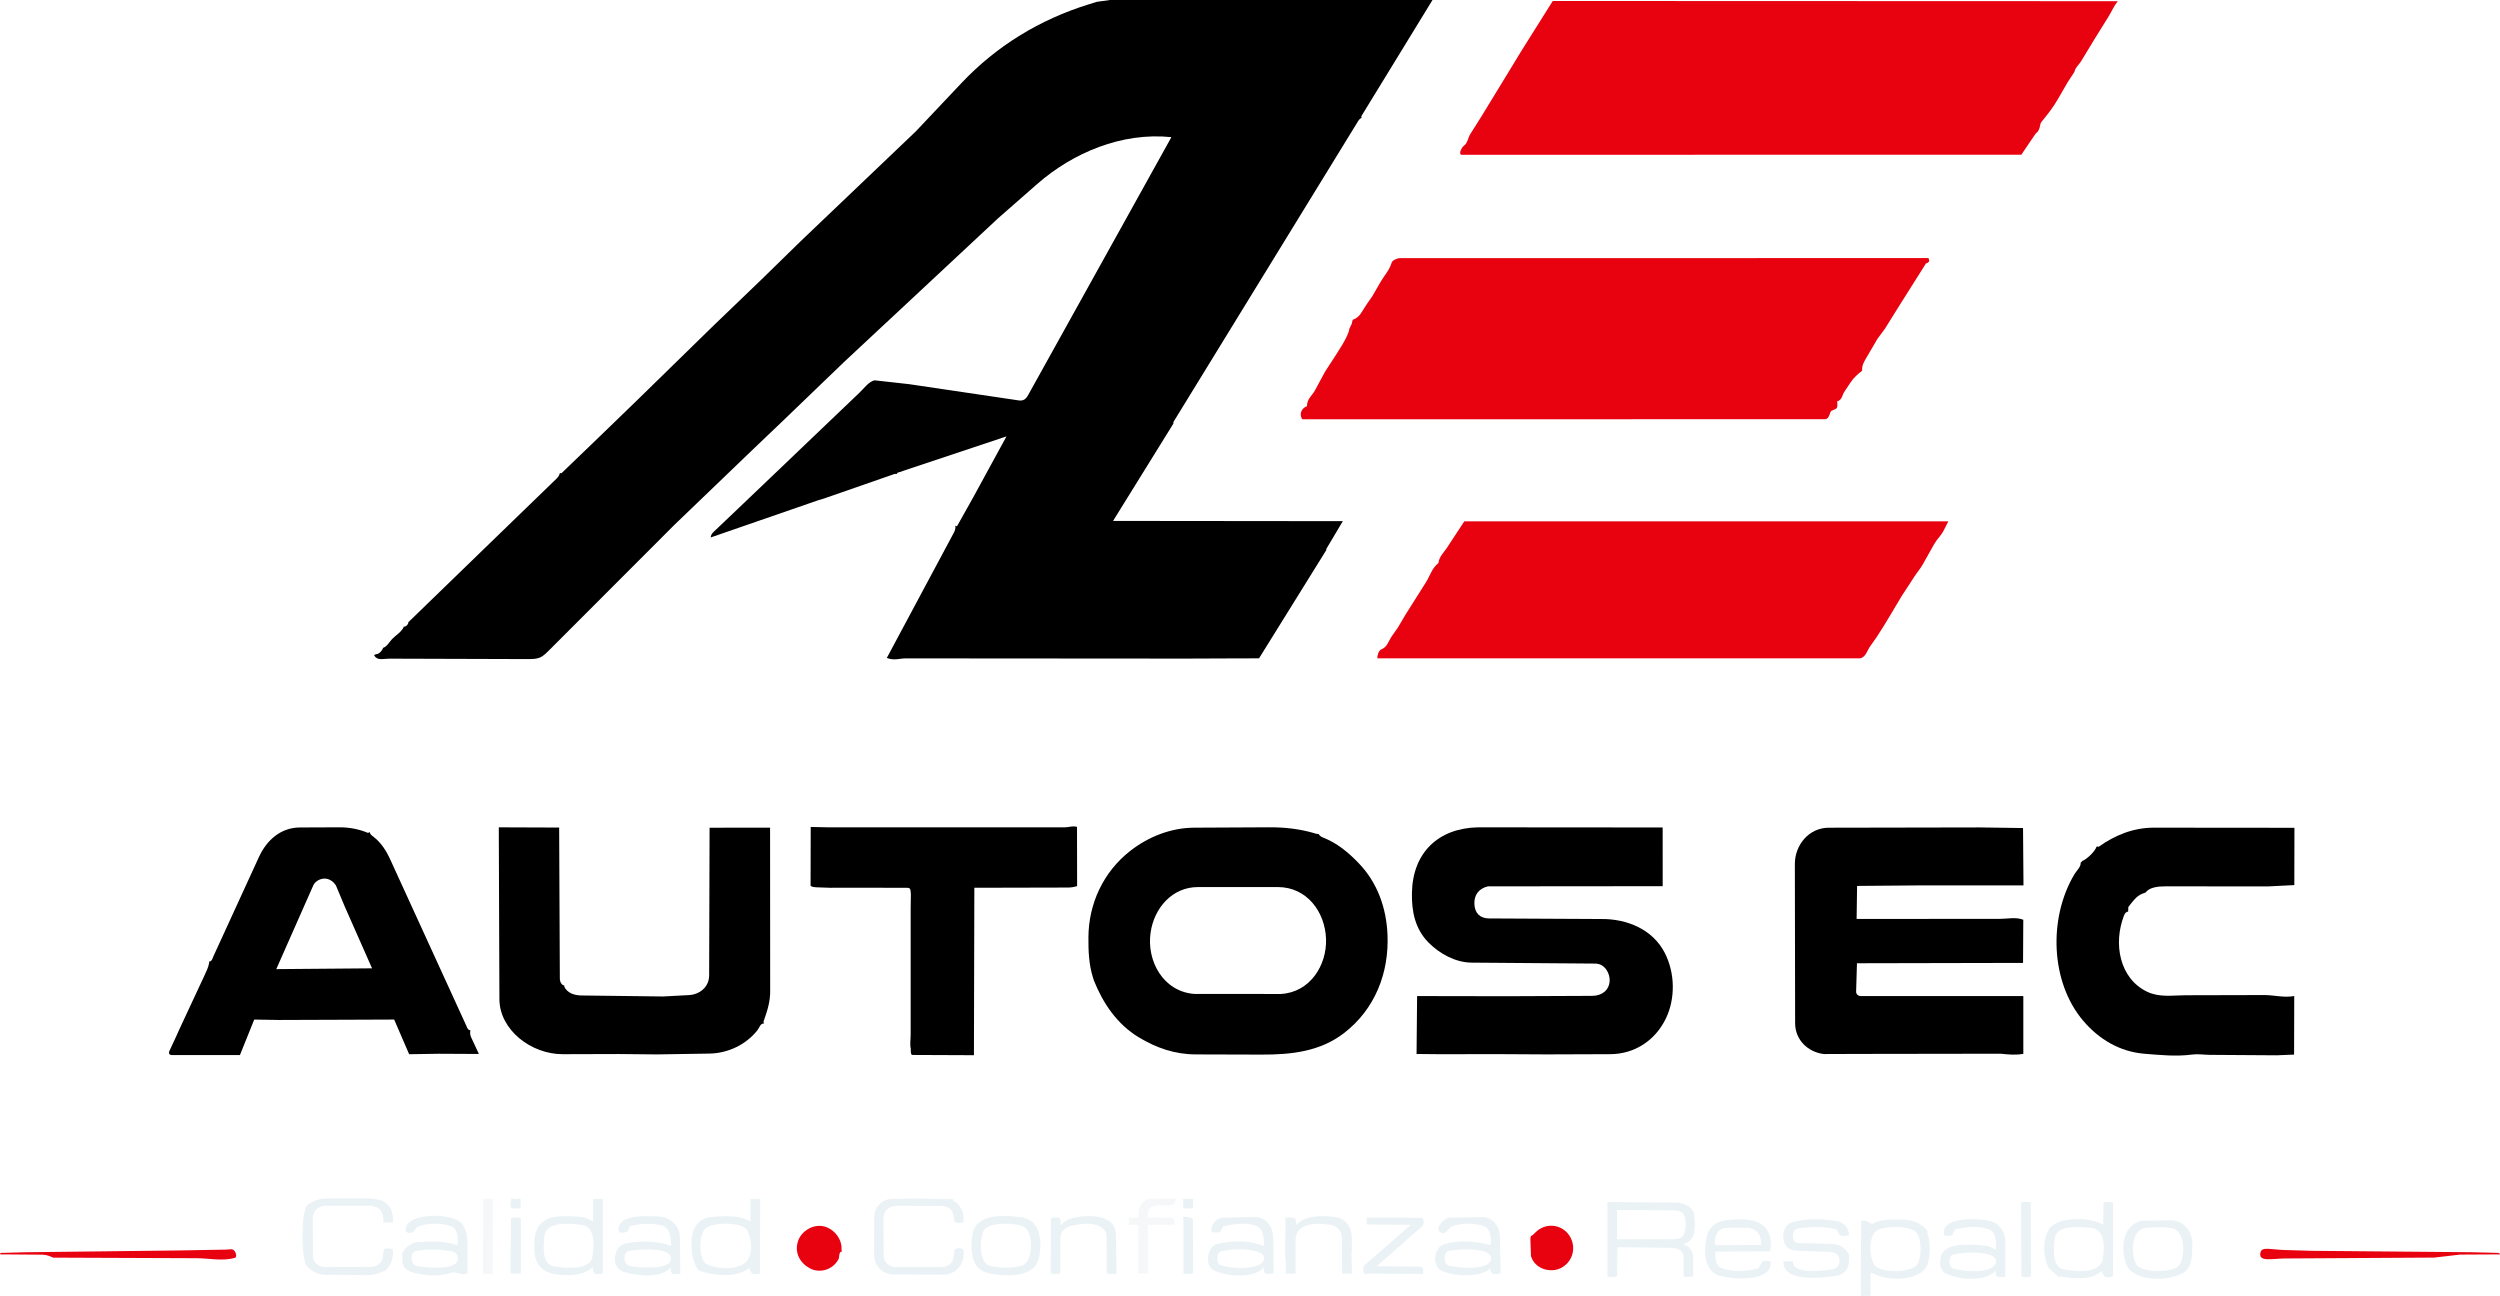
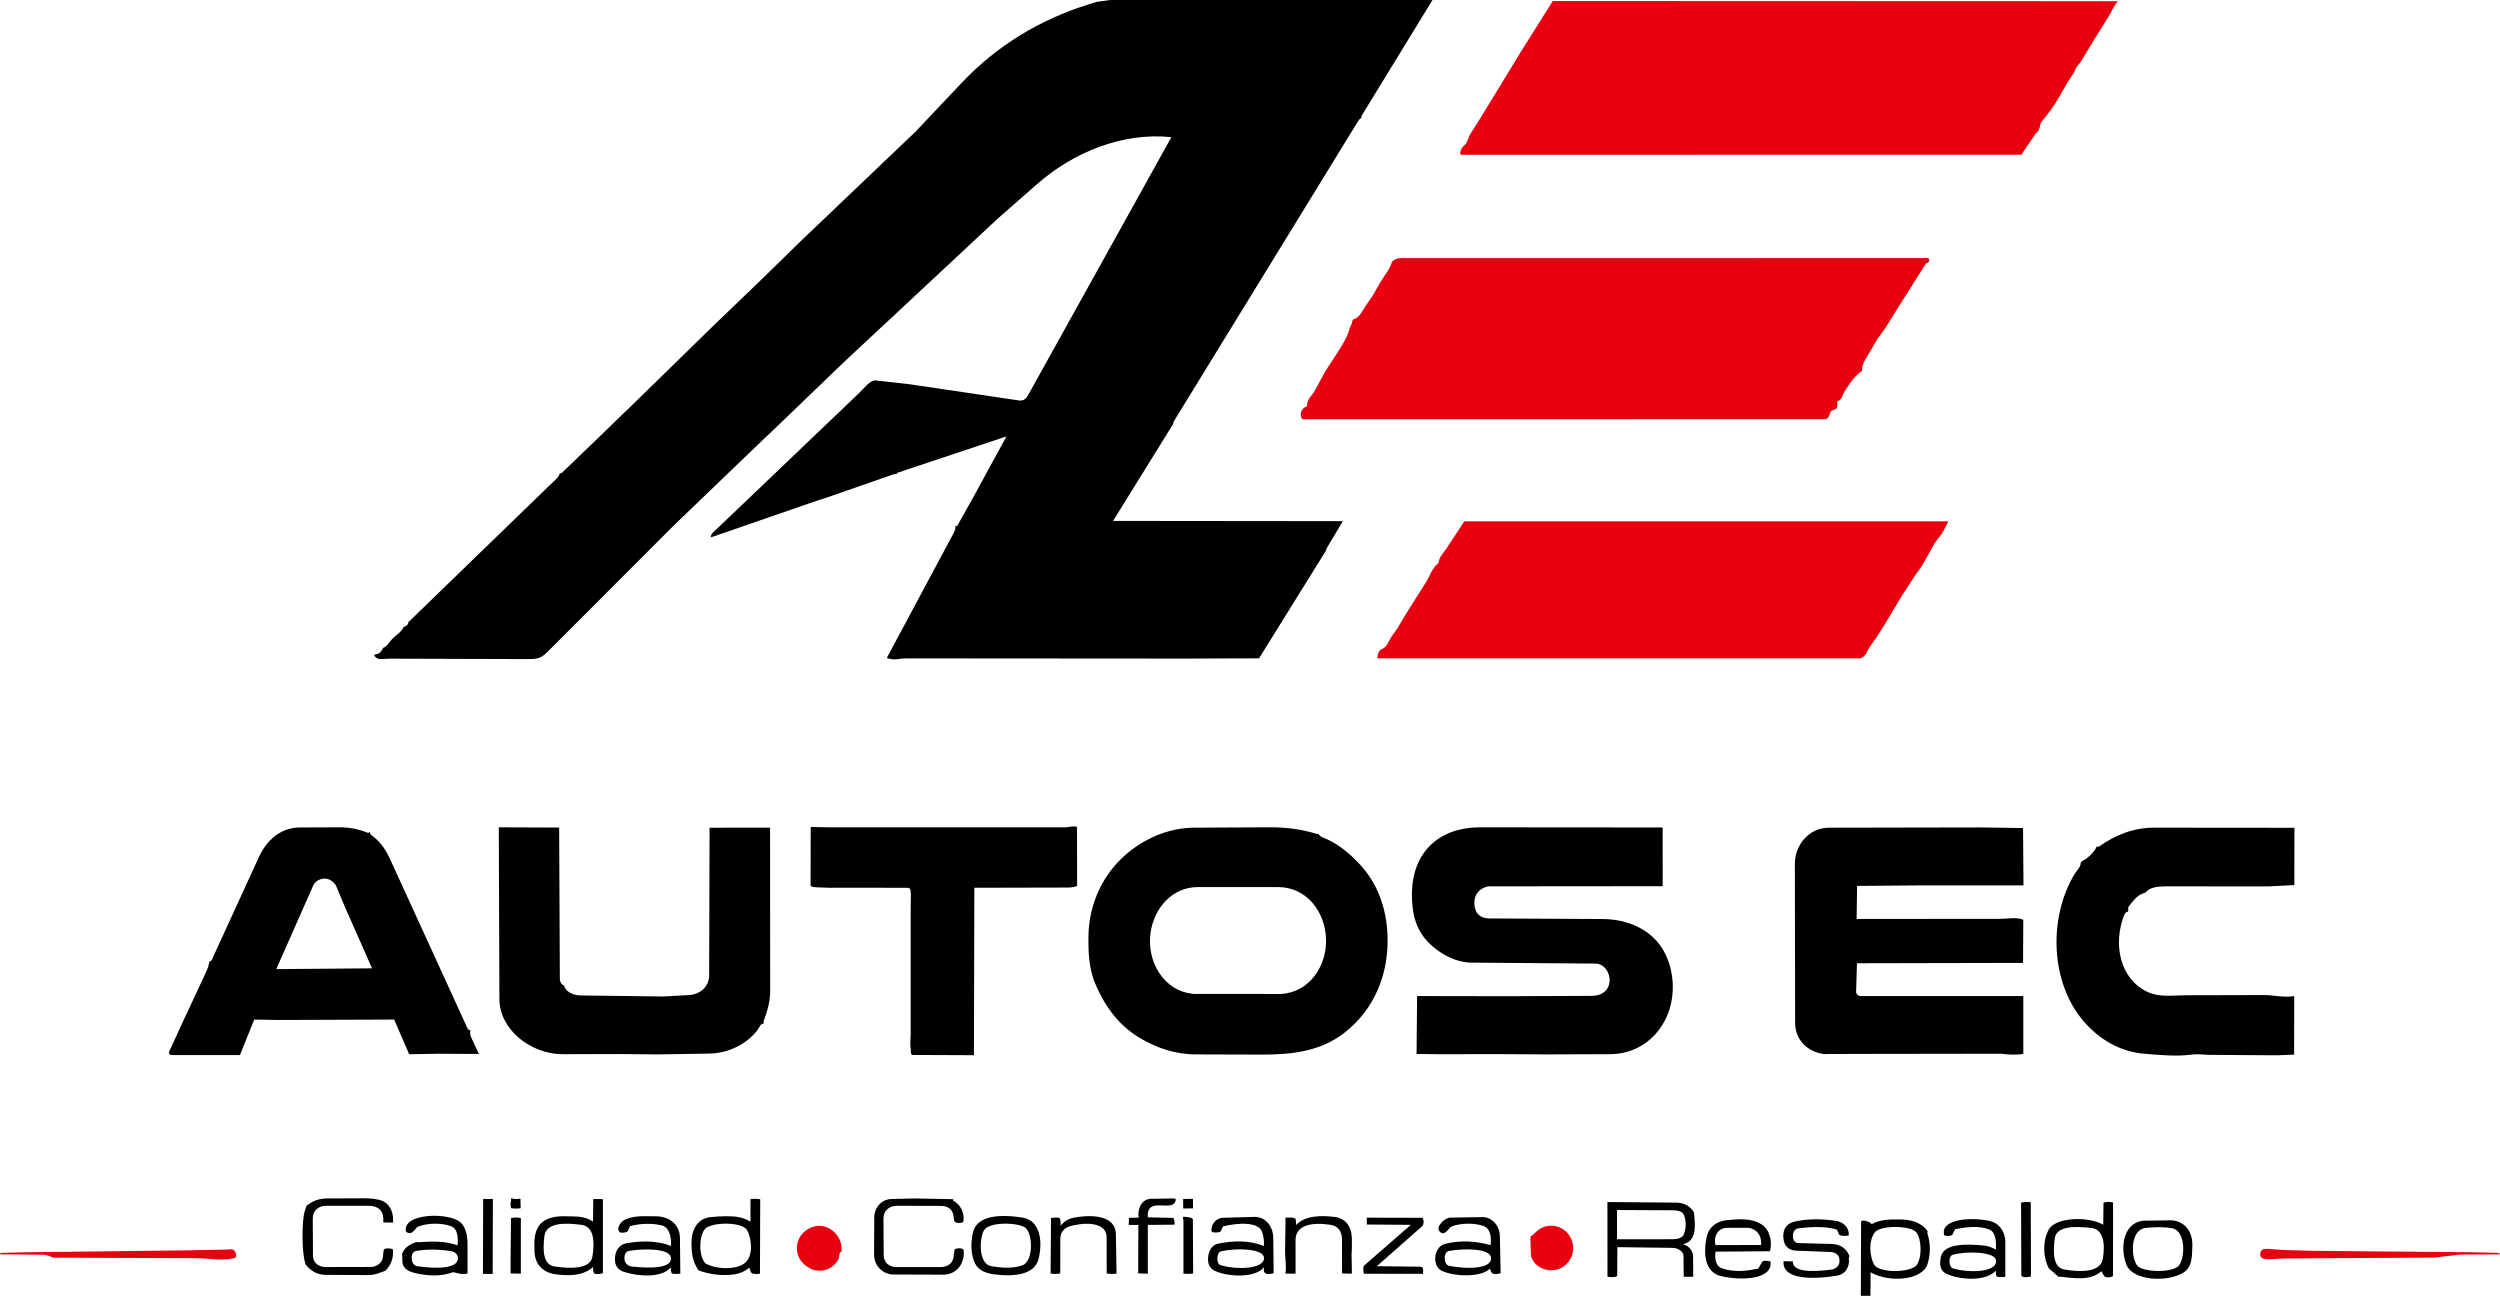
<svg xmlns="http://www.w3.org/2000/svg" id="Layer_2" data-name="Layer 2" viewBox="0 0 1568.15 812.79">
  <defs>
    <style>
      .cls-1 {
        fill: #e8010f;
      }
- 
-       .cls-2 {
-         fill: #f6f7f9;
-       }
- 
-       .cls-3 {
-         fill: #eaf2f5;
-       }
    </style>
  </defs>
  <g id="Layer_1-2" data-name="Layer 1">
    <g>
-       <path class="cls-3" d="M1056.15,800.89l-.15-8.96.02-.81v-3.16c.02-3.01-3.4-5.18-7.02-5.23l-34.49-.44-.11,18.11c-1.81,1.05-4.15.67-6.09.44l-.04-46.86,43.25.38c4.65.04,9.01,2.27,10.98,6.12,1.23,9.52,1.4,18.06-6.81,19.99,3.94,1.08,6.34,4.06,6.35,8.48l.04,11.91-5.93.02ZM1056.05,774.59c1.81-3.85,1.77-9.94-.2-13.21-1.34-2.23-5.59-2.2-7.84-2.22l-33.71-.17v18.35s33.82-.02,33.82-.02c2.27,0,6.7-.12,7.93-2.74Z" />
-       <path class="cls-3" d="M240.18,753.36c4.98,2.64,6.77,7.68,6.35,13.53l-6.12-.11c.21-3.01-.06-5.63-1.84-7.77-1.32-1.59-4.15-2.68-6.91-2.68h-27.23c-4.64,0-8.27,3.18-8.24,7.87l.12,23.38c.02,4.6,3.69,7.2,8.1,7.19l28.24-.06c2.9,0,5.34-1.7,6.42-3.28,1.55-2.26,1.09-4.61,1.62-7.34.27-1.4,4.31-1.22,5.73-.45.6,5.17-1.08,9.82-4.58,13.38-3.15,1.25-6.75,2.8-10.83,2.78l-26.7-.13c-5.09-.02-9.08-2.3-12.16-5.89-.31-.34-.47-.89-.63-1.33-2.3-6.38-2.25-26.71-.44-32.47l1.08-3.43c3.1-2.88,7.61-4.8,12.89-4.82l22.96-.09c4.32-.02,8.46.28,12.17,1.73Z" />
-       <path class="cls-3" d="M597.95,752.19c0,.38-.04.61-.18.96,4.75,2.09,7.39,7.91,6.54,13.14-1.03,1.28-5.42,1.06-5.69-.38-.54-2.81-.46-5.03-2.03-6.93-1.27-1.54-3.54-2.55-6.13-2.56l-27.86-.08c-4.65-.01-8.48,3.01-8.44,7.87l.16,23.38c.03,4.46,3.63,7.19,7.93,7.19l27.69.02c2.88,0,5.46-1.17,6.73-2.77,1.78-2.24,1.46-5.06,2.02-7.86.35-1.55,5.11-1.55,5.74-.15,1.01,8.33-4.33,15.56-12.86,15.53l-31.03-.11c-7.01-.03-12.31-5.63-12.27-12.55l.13-23.47c.03-6.08,4.75-11.19,10.72-11.33l14.92-.35,23.92.47Z" />
-       <path class="cls-3" d="M1209.08,772.23c-.09.54-.18,1.21,0,1.75,1.84,5.84,1.99,12.66-.02,18.93-3.3,10.27-24.06,11.87-35.7,5.14l-.11,14.75h-6.02s.16-46.33.16-46.33c0-1.89,5.62-.29,6.66,1.39,5.08-2.91,11.07-2.99,16.95-2.96,7.4.04,13.92,1.52,18.08,7.35ZM1201.97,793.95c3.72-4.73,3.5-16.09.22-20.76s-22.83-4.77-26.25-.14c-3.86,5.21-3.37,14.62-.35,20.22,2.61,4.85,20.45,5.55,26.38.68Z" />
-       <path class="cls-3" d="M445.9,763.44l4.52-.4,3.98-.13h1.98c5.3,0,9.88.66,14.36,3.41l.03-14.17c2.41-.29,4.06-.25,6.09.12l-.17,46.71c-2.03.2-3.96.24-4.87-.21-.79-.39-1.23-1.77-1.74-3.58-2.91,2.32-5.47,3.36-8.84,4.08-8.04,1.28-16.31.1-23.14-2.42-3.82-5.88-4.28-10.78-4.37-16.87-.12-8.14,3.49-15.79,12.18-16.55ZM467.39,792.09c5.47-4.62,3.91-15.76,1.28-20.38-3.19-5.61-23.27-5.33-26.77-.46s-3.73,16.42.58,21.26c6.25,3.55,19.13,4.46,24.9-.42Z" />
-       <path class="cls-3" d="M1292.02,800.79c-.18.12-.44.21-.64.21l-6.2-5.42c-3.77-7.04-4.03-17.22-.03-24.4,4.25-7.61,24.6-8.49,34.13-2.95l.17-13.84c1.82-.52,3.49-.65,6-.16l-.04,45.89c0,1.08-3.55,1.32-4.68.89-.99-.38-1.56-1.52-2.49-3.63-7.19,6.22-17.28,4.35-26.22,3.41ZM1318.95,789.85c1.7-9.32.58-18.73-7.12-19.6-10.74-1.2-22.06-1.26-23.01,6.76-1.08,9.15-.93,18.04,6.01,19.28,10.35,1.85,22.63,1.76,24.13-6.44Z" />
-       <path class="cls-3" d="M405.48,762.87l6,.07c8.34.09,14.92,5.05,15.02,13.52l.25,22.53c-2.16.13-4.09.25-5.08-.14-.85-.34-.92-2.42-.86-3.94-5.74,6.85-20.05,5.83-29.41,2.9-4.3-1.34-5.93-4.57-5.66-8.86.29-4.51,2.57-8.25,7.31-9.12,17.3-3.17,28.47,1.6,27.54,1.97.72-.29.87-11.55-5.23-13.08-6.44-1.61-13.68-1.35-20.16.41-.74,1.08-1.16,3.29-2.12,3.63-.76.27-3.46.93-4.44.06-2.15-2.15.43-6.45,3.38-7.77,4.4-1.97,8.68-2.24,13.45-2.19ZM420.81,788.69c-.94-5.58-16.35-5.67-26.18-4.08-2.69.44-3.23,3.68-2.85,5.82.35,1.97,2.07,3.78,4.84,4.06,11.23,1.13,25.38,1.28,24.19-5.81Z" />
-       <path class="cls-3" d="M262.05,798.9c-2.97-.59-6.11-1.4-8.02-3.49-2.48-2.7-1.39-6.05-1.81-8.96,1.61-4.18,5.02-6.08,9-7.4l.94.19c8.18-.57,16.47-1.07,24.8,1.91.52-4.12.32-10.41-4.06-12.02-6.02-2.2-15.38-2.1-21.1.5-1.49,1.22-3.45,5.71-7.15,2.97-2.7-11.89,27.67-12.35,34.45-5.64,3.22,3.19,4.14,8.52,4.15,12.97l.04,18.77c-3.23,1.34-6.64-.41-9.07-.7-7.68,2.74-14.8,2.38-22.16.91ZM287.25,789.48c.06-2.25-1.43-4.19-4.2-4.65-7.28-1.18-14.9-1.46-22.24-.11-2.49.46-2.81,3.76-2.52,5.48s1.19,3.7,3.55,4.05c10.68,1.6,25.25,1.83,25.41-4.79Z" />
-       <path class="cls-3" d="M1160.11,788.03c-.02.33-.2.82-.44,1.08.78,5.06-1.7,10.11-7.53,11.08-14.04,2.35-34.53,2.85-33.37-9.11l5.86.18c-.37,6.98,12.98,6.51,23.63,5.18,3.76-.47,5.69-2.64,5.59-5.87-.11-3.56-2.37-5.14-6.22-5.28l-20.94-.79c-5.19-.19-7.88-3.37-8.11-8.55-.21-4.7,1.9-8.51,7.01-9.68,8.44-1.94,17.74-1.79,26.4-.39,4.94.8,8.23,4.95,7.6,9.13-2.2.32-4.09.35-5.53-.26-.94-.4-.98-2.63-2.18-3.59-7.64-2.14-15.73-1.56-23.44-.74-3.04.32-3.85,2.86-3.8,5.06.05,2.33.79,4.17,3.74,4.25l20.21.54c5.69.15,9.7,2.68,11.52,7.75Z" />
+       <path d="M1056.15,800.89l-.15-8.96.02-.81v-3.16c.02-3.01-3.4-5.18-7.02-5.23l-34.49-.44-.11,18.11c-1.81,1.05-4.15.67-6.09.44l-.04-46.86,43.25.38c4.65.04,9.01,2.27,10.98,6.12,1.23,9.52,1.4,18.06-6.81,19.99,3.94,1.08,6.34,4.06,6.35,8.48l.04,11.91-5.93.02ZM1056.05,774.59c1.81-3.85,1.77-9.94-.2-13.21-1.34-2.23-5.59-2.2-7.84-2.22l-33.71-.17v18.35s33.82-.02,33.82-.02c2.27,0,6.7-.12,7.93-2.74Z" />
+       <path d="M240.18,753.36c4.98,2.64,6.77,7.68,6.35,13.53l-6.12-.11c.21-3.01-.06-5.63-1.84-7.77-1.32-1.59-4.15-2.68-6.91-2.68h-27.23c-4.64,0-8.27,3.18-8.24,7.87l.12,23.38c.02,4.6,3.69,7.2,8.1,7.19l28.24-.06c2.9,0,5.34-1.7,6.42-3.28,1.55-2.26,1.09-4.61,1.62-7.34.27-1.4,4.31-1.22,5.73-.45.6,5.17-1.08,9.82-4.58,13.38-3.15,1.25-6.75,2.8-10.83,2.78l-26.7-.13c-5.09-.02-9.08-2.3-12.16-5.89-.31-.34-.47-.89-.63-1.33-2.3-6.38-2.25-26.71-.44-32.47l1.08-3.43c3.1-2.88,7.61-4.8,12.89-4.82l22.96-.09c4.32-.02,8.46.28,12.17,1.73Z" />
+       <path d="M597.95,752.19c0,.38-.04.61-.18.96,4.75,2.09,7.39,7.91,6.54,13.14-1.03,1.28-5.42,1.06-5.69-.38-.54-2.81-.46-5.03-2.03-6.93-1.27-1.54-3.54-2.55-6.13-2.56l-27.86-.08c-4.65-.01-8.48,3.01-8.44,7.87l.16,23.38c.03,4.46,3.63,7.19,7.93,7.19l27.69.02c2.88,0,5.46-1.17,6.73-2.77,1.78-2.24,1.46-5.06,2.02-7.86.35-1.55,5.11-1.55,5.74-.15,1.01,8.33-4.33,15.56-12.86,15.53l-31.03-.11c-7.01-.03-12.31-5.63-12.27-12.55l.13-23.47c.03-6.08,4.75-11.19,10.72-11.33l14.92-.35,23.92.47Z" />
+       <path d="M1209.08,772.23c-.09.54-.18,1.21,0,1.75,1.84,5.84,1.99,12.66-.02,18.93-3.3,10.27-24.06,11.87-35.7,5.14l-.11,14.75h-6.02s.16-46.33.16-46.33c0-1.89,5.62-.29,6.66,1.39,5.08-2.91,11.07-2.99,16.95-2.96,7.4.04,13.92,1.52,18.08,7.35ZM1201.97,793.95c3.72-4.73,3.5-16.09.22-20.76s-22.83-4.77-26.25-.14c-3.86,5.21-3.37,14.62-.35,20.22,2.61,4.85,20.45,5.55,26.38.68Z" />
+       <path d="M445.9,763.44l4.52-.4,3.98-.13h1.98c5.3,0,9.88.66,14.36,3.41l.03-14.17c2.41-.29,4.06-.25,6.09.12l-.17,46.71c-2.03.2-3.96.24-4.87-.21-.79-.39-1.23-1.77-1.74-3.58-2.91,2.32-5.47,3.36-8.84,4.08-8.04,1.28-16.31.1-23.14-2.42-3.82-5.88-4.28-10.78-4.37-16.87-.12-8.14,3.49-15.79,12.18-16.55ZM467.39,792.09c5.47-4.62,3.91-15.76,1.28-20.38-3.19-5.61-23.27-5.33-26.77-.46s-3.73,16.42.58,21.26c6.25,3.55,19.13,4.46,24.9-.42Z" />
+       <path d="M1292.02,800.79c-.18.12-.44.21-.64.21l-6.2-5.42c-3.77-7.04-4.03-17.22-.03-24.4,4.25-7.61,24.6-8.49,34.13-2.95l.17-13.84c1.82-.52,3.49-.65,6-.16l-.04,45.89c0,1.08-3.55,1.32-4.68.89-.99-.38-1.56-1.52-2.49-3.63-7.19,6.22-17.28,4.35-26.22,3.41ZM1318.95,789.85c1.7-9.32.58-18.73-7.12-19.6-10.74-1.2-22.06-1.26-23.01,6.76-1.08,9.15-.93,18.04,6.01,19.28,10.35,1.85,22.63,1.76,24.13-6.44Z" />
+       <path d="M405.48,762.87l6,.07c8.34.09,14.92,5.05,15.02,13.52l.25,22.53c-2.16.13-4.09.25-5.08-.14-.85-.34-.92-2.42-.86-3.94-5.74,6.85-20.05,5.83-29.41,2.9-4.3-1.34-5.93-4.57-5.66-8.86.29-4.51,2.57-8.25,7.31-9.12,17.3-3.17,28.47,1.6,27.54,1.97.72-.29.87-11.55-5.23-13.08-6.44-1.61-13.68-1.35-20.16.41-.74,1.08-1.16,3.29-2.12,3.63-.76.27-3.46.93-4.44.06-2.15-2.15.43-6.45,3.38-7.77,4.4-1.97,8.68-2.24,13.45-2.19ZM420.81,788.69c-.94-5.58-16.35-5.67-26.18-4.08-2.69.44-3.23,3.68-2.85,5.82.35,1.97,2.07,3.78,4.84,4.06,11.23,1.13,25.38,1.28,24.19-5.81Z" />
+       <path d="M262.05,798.9c-2.97-.59-6.11-1.4-8.02-3.49-2.48-2.7-1.39-6.05-1.81-8.96,1.61-4.18,5.02-6.08,9-7.4l.94.19c8.18-.57,16.47-1.07,24.8,1.91.52-4.12.32-10.41-4.06-12.02-6.02-2.2-15.38-2.1-21.1.5-1.49,1.22-3.45,5.71-7.15,2.97-2.7-11.89,27.67-12.35,34.45-5.64,3.22,3.19,4.14,8.52,4.15,12.97l.04,18.77c-3.23,1.34-6.64-.41-9.07-.7-7.68,2.74-14.8,2.38-22.16.91ZM287.25,789.48c.06-2.25-1.43-4.19-4.2-4.65-7.28-1.18-14.9-1.46-22.24-.11-2.49.46-2.81,3.76-2.52,5.48s1.19,3.7,3.55,4.05c10.68,1.6,25.25,1.83,25.41-4.79Z" />
+       <path d="M1160.11,788.03c-.02.33-.2.82-.44,1.08.78,5.06-1.7,10.11-7.53,11.08-14.04,2.35-34.53,2.85-33.37-9.11l5.86.18c-.37,6.98,12.98,6.51,23.63,5.18,3.76-.47,5.69-2.64,5.59-5.87-.11-3.56-2.37-5.14-6.22-5.28l-20.94-.79c-5.19-.19-7.88-3.37-8.11-8.55-.21-4.7,1.9-8.51,7.01-9.68,8.44-1.94,17.74-1.79,26.4-.39,4.94.8,8.23,4.95,7.6,9.13-2.2.32-4.09.35-5.53-.26-.94-.4-.98-2.63-2.18-3.59-7.64-2.14-15.73-1.56-23.44-.74-3.04.32-3.85,2.86-3.8,5.06.05,2.33.79,4.17,3.74,4.25l20.21.54c5.69.15,9.7,2.68,11.52,7.75Z" />
      <path class="cls-1" d="M527.84,783.88l.26,1.05c-2.17.44-1.4,3.44-2.14,4.87-3.49,6.77-11.78,9.04-17.88,5.82s-10.13-9.78-7.36-17.54c2.01-5.65,9.2-10.59,16.31-8.76,6.05,1.55,11.31,7.82,10.81,14.57Z" />
      <path class="cls-1" d="M959.95,777.16l.26-1.8c1.07-.39,1.89-1.26,2.88-2.27,6.38-6.48,16.53-5.3,21.31,1.93,4.51,6.81,2.5,16.03-4.82,20.12-6.69,3.74-16.89.96-19.26-7.27l-.38-10.71Z" />
-       <path class="cls-3" d="M847.81,774.91l.16,2.09.02,6.11-.21,3.95.19,9.9-.05,1.96-6.09-.14-.06-21.42c-.01-4.64-2.21-8.33-7.13-9.07-11.28-1.7-22.01-.27-22,9.67l.02,20.95-6.39-.02c.85-4.86-.27-9.18-.2-13.92l.29-19.88-.17-1.26c1.69,0,3.7-.45,5.96.31.83.28.78,2.55.88,4.28,5.28-6.01,15.94-6.22,24.59-5.01,6.31.89,9.75,5.79,10.19,11.49Z" />
-       <path class="cls-3" d="M673.55,768.58l-1.7.39c-4.06.93-6.77,3.8-6.77,8.02l-.02,21.78c-2.22.39-3.84.42-6.05.08l.24-34.88c2.18-.27,4.32-.38,5.21.01.85.38.85,2.61.8,4.9,2.07-2.65,4.86-4.45,8.56-5.13,12.49-2.27,25.94-.81,26.13,10.36l.41,24.76c-2.51.35-4.13.25-6.17-.03l-.05-22.87c-.02-8.44-11.13-9.56-20.59-7.38Z" />
-       <path class="cls-2" d="M736.01,751.72c.48,0,1.08.25,1.51.4-.28,7.72-12.44,1.27-16.2,5.69-1.14,1.34-1.56,3.1-1.34,5.77l15.99.35c.71,1.29.84,2.44.81,4.26l-16.61.14c-.4.95-.18,1.88-.18,2.69v27.93s-6.05-.22-6.05-.22l.11-30.37h-6.03s.12-4.44.12-4.44l6.06-.15c-.79-5.64,1.97-11.72,7.82-11.81l13.99-.22Z" />
-       <path class="cls-3" d="M1273.94,799.01l-.13,1.76c-1.69.27-4.51.89-5.92-.54l-.14-45.89c2.49-.54,4.11-.41,6.06-.22l.14,44.89Z" />
-       <path class="cls-3" d="M320.31,798.81l-.06-5.82.28-28.94c1.97-.49,4.08-.45,6.18.01v34.83s-6.4-.09-6.4-.09Z" />
-       <path class="cls-3" d="M320.18,755.15c.31-.95.52-2.5.33-3.53,1.69.47,3.28.64,5.98.27l.1,5.98c-2.01.31-4.01.31-6.1-.07l-.32-2.64Z" />
+       <path d="M847.81,774.91l.16,2.09.02,6.11-.21,3.95.19,9.9-.05,1.96-6.09-.14-.06-21.42c-.01-4.64-2.21-8.33-7.13-9.07-11.28-1.7-22.01-.27-22,9.67l.02,20.95-6.39-.02c.85-4.86-.27-9.18-.2-13.92l.29-19.88-.17-1.26c1.69,0,3.7-.45,5.96.31.83.28.78,2.55.88,4.28,5.28-6.01,15.94-6.22,24.59-5.01,6.31.89,9.75,5.79,10.19,11.49Z" />
+       <path d="M673.55,768.58l-1.7.39c-4.06.93-6.77,3.8-6.77,8.02l-.02,21.78c-2.22.39-3.84.42-6.05.08l.24-34.88c2.18-.27,4.32-.38,5.21.01.85.38.85,2.61.8,4.9,2.07-2.65,4.86-4.45,8.56-5.13,12.49-2.27,25.94-.81,26.13,10.36l.41,24.76c-2.51.35-4.13.25-6.17-.03l-.05-22.87c-.02-8.44-11.13-9.56-20.59-7.38Z" />
+       <path d="M736.01,751.72c.48,0,1.08.25,1.51.4-.28,7.72-12.44,1.27-16.2,5.69-1.14,1.34-1.56,3.1-1.34,5.77l15.99.35c.71,1.29.84,2.44.81,4.26l-16.61.14c-.4.95-.18,1.88-.18,2.69v27.93s-6.05-.22-6.05-.22l.11-30.37h-6.03s.12-4.44.12-4.44l6.06-.15c-.79-5.64,1.97-11.72,7.82-11.81l13.99-.22Z" />
+       <path d="M1273.94,799.01l-.13,1.76c-1.69.27-4.51.89-5.92-.54l-.14-45.89c2.49-.54,4.11-.41,6.06-.22l.14,44.89Z" />
+       <path d="M320.31,798.81l-.06-5.82.28-28.94c1.97-.49,4.08-.45,6.18.01v34.83s-6.4-.09-6.4-.09Z" />
+       <path d="M320.18,755.15c.31-.95.52-2.5.33-3.53,1.69.47,3.28.64,5.98.27l.1,5.98c-2.01.31-4.01.31-6.1-.07l-.32-2.64Z" />
      <g>
        <path class="cls-1" d="M1168.04,231.06l-.05,1.55c-2.41,1.78-5.27,4.35-7.11,7.12l-4.09,6.18c-1.21,1.82-1.41,5.25-4.45,5.84.27,1.47.25,3.08-.09,3.93-.48,1.19-2.45,1.35-3.63,2.12-.99.96-1.09,5.15-3.89,5.15l-327.82.05c-2.12-2.83-.83-6.85,2.9-8.22-.02-4.62,3.23-6.61,5.01-9.9l6.33-11.74,3.49-5.38c4.39-6.77,11.18-16.63,11.77-21.57l1.49-3.1.57-2.48c4.63-1.48,5.98-5.71,8.73-9.65l3.6-5.16,5.13-8.88c2.39-4.14,5.51-7.3,7.02-12.22.41-1.35,3.26-2.79,5.39-2.79l331.25-.02c1.11,1.78.18,3.11-1.47,3.3l-16.67,26.41-9.13,14.63-4.74,6.41-7.32,12.54c-1.15,1.97-2.15,3.94-2.22,5.88Z" />
        <path class="cls-1" d="M863.95,412.91c-.11-1.7.85-5.01,2.58-5.65,3.7-1.38,4.29-5.04,6.61-8.35l3.63-5.16,4.79-8.12,12.91-20.44c2.5-3.95,3.68-8.82,7.81-12,.43-4.11,3.31-6.53,5.23-9.45l10.98-16.71,303.64-.02-3.04,5.93c-1.71,3.33-4.13,5.27-5.8,8.24l-7.21,12.85c-1.49,2.66-3.59,5.04-5.3,7.68l-3.88,6-3.9,5.93-6.44,10.82-5.74,9.46-3.88,6-4.25,6.04c-1.26,1.79-2.44,6.4-5.97,7l-302.78-.03Z" />
        <path class="cls-1" d="M1276.88,83.81l-3.72,5.46-5.26,7.78-350.86.05c-2.66,0-.08-4.86,1.3-5.77,2.13-1.4,2.55-5.05,3.85-7.11l7.37-11.71,16.73-27.41,7.79-12.81,19.9-31.67,354.43.13c-2.69,3.38-3.9,6.59-5.84,9.7l-8.47,13.61-8.74,14.4c-1.33,2.2-3.55,3.78-4.17,6.66l-4.25,6.5-5.84,10.11c-3.26,5.64-6.45,9.73-10.62,14.77-1.25,1.52-.35,4.96-3.61,7.31Z" />
      </g>
      <path d="M853.83,73.03c.42.28.27.66.12.85-.66.49-1.29.85-2.09,2.15l-115.89,188.78c.23.37.1.88-.09,1.12l-37.7,60.82,144.12.15-10.36,17.43c-.06.14,0,.46.04.64l-42.24,67.98-17.66.05-28.21.11-175.66-.13c-4.14,0-7.3,1.52-11.95-.28l41.94-78.36c.95-1.77,1.27-3.03,1.06-4.57.15.02.48.06,1,.38l10-17.82,21.06-38.59-68.48,22.85c.08.69-.96,1.08-1.38.59l-44.54,15.5-3.85,1.16-67.27,23.28c.11-2.35,2.05-3.69,3.36-4.94l16.93-16.13,22-20.99,20.97-20.05,30.19-28.83c2.6-2.48,5.59-6.7,9.26-7.63l21.68,2.41,68.8,10.2c3.04.45,4.55-.87,6.03-3.55l89.75-161.58c-31.11-3.24-61.86,9.83-84.21,29.42l-24.65,21.6-96.57,90.12-39.32,37.82-16.54,15.77-50.42,48.43-78.29,78.37c-5.08,5.08-6.27,5.88-13.95,5.86l-86.69-.27c-3.84-.01-7.38,1.46-9.48-2.09.66-.84,1.61-.64,2.31-.91,1.37-.53,2.45-1.96,3.12-3.17.08-.15.07-.38.06-.54,2.66-.84,3.85-3.53,5.84-5.61,2.58-2.7,6.01-4.44,7.36-7.78.17.04.47.02.66-.05.97-.32,1.74-1.09,2.06-2.06.06-.18.06-.42.05-.62l44.84-43.47,48.2-46.68c1.13-1.1,1.72-2.14,1.94-3.25.25.01.69-.3,1.11-.09l23.29-22.41,24.94-24.14,46.96-45.89,30.12-28.94,24.82-24.25,72.07-68.74,28.75-30.43c22.07-23.36,49.14-39.76,79.52-49.23l5.29-1.65L696.23,0h202.32s-44.72,73.02-44.72,73.02Z" />
-       <path class="cls-3" d="M651.5,789.56c-2.53,10.39-16.06,11.35-27.93,9.79-4.67-.61-9.78-2.27-11.98-6.89-2.81-5.9-2.7-12.89-1.32-19.25,2.47-11.36,18.2-11.51,31.09-9.47,10.9,1.73,12.89,14.47,10.13,25.81ZM641.2,793.72c7.19-2.48,6.76-20.03,1.84-23.69-4.36-3.24-22.89-3.94-25.96,1.9-2.83,5.38-3.38,21.03,4.83,22.34,6.01.96,13.01,1.62,19.3-.55Z" />
+       <path d="M651.5,789.56c-2.53,10.39-16.06,11.35-27.93,9.79-4.67-.61-9.78-2.27-11.98-6.89-2.81-5.9-2.7-12.89-1.32-19.25,2.47-11.36,18.2-11.51,31.09-9.47,10.9,1.73,12.89,14.47,10.13,25.81ZM641.2,793.72c7.19-2.48,6.76-20.03,1.84-23.69-4.36-3.24-22.89-3.94-25.96,1.9-2.83,5.38-3.38,21.03,4.83,22.34,6.01.96,13.01,1.62,19.3-.55Z" />
      <g>
        <path d="M824.02,522.53c.85.24,2.2.73,3.07.57.43.79,1.37,1.7,2.58,2.17,9.09,3.51,16.11,9.4,22.74,16.33,11.56,12.08,17.14,27.73,17.9,44.38,1.12,24.34-7.89,47.11-27.27,62.04-15.11,11.64-33.13,13.55-51.95,13.49l-41.02-.12c-13.04-.04-24.68-4.01-35.79-10.74-13.56-8.2-22.41-21.31-28.11-35.59l-.65-2.09c-2.49-7.98-2.86-16.09-2.8-25.08.14-21.14,9.38-40.97,26.2-54.14,11.31-8.85,25.48-14.5,40.05-14.58l47.06-.24c9.87-.05,19.05,1.02,27.99,3.58ZM803.41,623.48c18.37-1,28.91-18.06,28.36-34.48-.58-17.23-12.23-32.58-30.21-32.58h-50.08c-16.27-.02-27.55,13.22-29.76,28.55-2.59,17.92,8.02,37.07,27.49,38.49l54.2.02Z" />
        <path d="M315.24,518.96l35.5.13.42,94.61c0,2.27,1.16,4.26,2.83,4.5.04.21-.09.61,0,.8,1.88,3.79,6.08,5.36,10.71,5.42l51.3.63,16.14-.87c6.65-.36,12.66-4.98,12.68-12.37l.27-92.62,37.95-.03.06,101.76c.19,7.56-2.05,13.82-4.31,20.26.41.18.51.59.53.78-2.47-.04-2.72,2.32-4.22,4.24-6.98,8.95-18.34,14.48-30.09,14.67l-32.97.52-24.04-.24-34.95.1c-20.07.06-39.71-15.39-39.79-34.48l-.39-107.81h2.38Z" />
        <path d="M230.79,522.47l1.23-.52c0,1.32.99,1.94,2.17,2.86,4.95,3.83,8.03,8.7,10.71,14.57l47.63,104.09c.77,1.69.95,2.59,2.54,2.77-.1.13-.06.38-.08.55-.15,1.09-.14,2.41.48,3.76l4.92,10.56-25.36-.13-18.39.3-9.4-21.76-27.17.11-45.21.16-15.39-.26-8.97,22.27h-41.54c-1.42,0-2.39.14-2.89-.98-.05-.29-.07-.84,0-1.13l4.91-10.63,1.26-2.85,15.9-34.09c1.22-2.62,2.59-5.46,2.97-7.8.05-.28.18-.92.13-1.19,1.76-.19,1.87-1.65,2.64-3.33l28.55-62.26c4.8-10.47,13.63-18.45,25.65-18.5l24.98-.1c6.4-.02,12.44,1.26,17.75,3.51ZM233.37,607.38l-17.1-38.69-5.58-13.32c-1.77-2.66-4.28-4.29-7.19-4.27-2.45.02-5.75,1.46-7.03,4.36l-23.17,52.43,60.07-.5Z" />
        <path d="M675.64,555.79c-1.62.51-3.39.92-5.61.93l-58.86.14-.26,105.03-38.63-.16c-1.18,0-1-3.31-.94-3.68-.73-3.03-.12-6.07-.12-9.07v-78.96s.13-9.03.13-9.03l-.15-1.94c-.06-.75-.22-1.61-.83-1.89-.82-.37-1.62-.29-2.33-.29l-8.98.02-5.03-.03-29.98-.03-3.05.05-8.91-.31c-.88-.03-2.79-.14-3.65-.95l.09-36.9,11.64.24h147.66c2.84.01,4.94-1.14,7.74-.28l.06,37.12Z" />
        <path d="M941.03,661.22l-39,.03-13.48-.13.34-36.33,56.16.1,53.69-.23c6.12-.03,10.59-3.53,10.93-9.35.27-4.59-2.93-10.84-8.99-10.89l-77.64-.6c-10.2-.08-20.22-5.74-26.98-12.59-8.51-8.63-10.64-19.59-10.41-31.29.5-24.98,16.41-40.5,41.46-40.99l115.81.09.02,36.83-109.64.1c-5.86,1.42-8.67,5.51-8.48,10.96.2,5.85,3.51,9.14,9.24,9.17l70.3.36c16.14-.16,32.29,6.4,39.91,21.3,6.42,12.55,6.69,28.52.72,40.98-6.69,13.98-19.8,22.45-34.95,22.5l-40.04.14-28.97-.16Z" />
        <g>
          <path d="M1345.85,559.83l-2,.74c-3.74,1.39-6.39,5.23-8.84,8.37l-.1,2.85c-1.22.14-2.04,1-2.6,2.45-6.88,17.72-2.83,39.61,14.59,47.88,7.72,3.66,15.83,2.18,24.15,2.16l49.08-.12c6.35-.02,12.3,1.79,18.96.62l-.1,36.73-10.97.44-41.88-.28c-4.13-.03-7.21-.72-11.42-.16-9.72,1.28-19.7.27-29.66-.54-15.4-1.26-28.48-9.07-38.35-20.69-20.64-24.28-21.87-64.58-5.48-91.93,1.56-2.61,4-4.41,3.93-7.3.39-.32.68-.59.94-.98,3.06-1.17,8.03-6.07,8.97-8.93.3-.12.86-.26,1.32.03,9.98-7.14,21.54-12.02,34.75-12.01l88.07.08-.07,35.94-16.16.82-64.93-.03c-4.57,0-9.84.63-12.21,3.86Z" />
          <path d="M1269,603.99l-104.2.22-.53,17.79c-.05,1.57,1.27,2.8,3.02,2.8h101.86s0,36.25,0,36.25c-4.96.84-9.29.43-14.2-.1l-87.85.13-23.04.08c-9.98-1.17-18.03-8.82-18.05-19.34l-.17-99.86c-.02-11.92,8.82-22.75,21.26-22.77l94.86-.18,27.01.39.28,35.96h-43.2s-20.05,0-20.05,0l-41.12.34-.3,20.72,89.92-.06c5.05,0,9.67-1.29,14.63.56l-.15,27.08Z" />
        </g>
      </g>
-       <path class="cls-3" d="M904.39,797.13c-3.76-1.79-4.5-6.03-4.03-9.31.41-2.87,2.29-6.63,6-7.57,9.41-2.4,19.2-1.91,28.58.79.61-4.06.3-10.13-4.17-11.92-5.37-2.15-15.07-2.06-20.36.28-1.83.81-4.15,6.66-7.55,2.91-2.33-2.57,2.94-8.47,6.96-8.54l19.82-.34c6.34-.11,11.03,5.47,11.16,11.81l.5,23.4c-1.75.58-3.53.57-4.64.38-.83-.14-1.59-1.27-2.02-3.3-5.56,5.7-22.5,5.1-30.25,1.41ZM935.2,788.55c-.94-5.49-17.01-5.61-26.37-3.86-2.28.43-2.67,3.25-2.61,4.71.06,1.57.56,4.16,2.9,4.63,11.19,2.22,27.37,2.01,26.09-5.49Z" />
-       <path class="cls-3" d="M892.54,799.03l-37.04-.07c-.31-1.46-.75-4.36.28-5.25l29.22-25.42-27.62-.2-.07-4.3,34.92.09c.91.86,1.01,4.25-.07,5.2l-28.54,25.16,25.94.28c.82,0,2.37.05,2.74.54s.54,1.8.24,3.98Z" />
-       <path class="cls-3" d="M1102.96,795.66l2.32-4.1c.62-1.09,3.12-.73,5.3-.34,1.55,11.39-17.91,12.23-31.1,9.24-9.94-2.26-11.35-13.94-8.86-24.85,1.42-6.23,6.44-9.71,12.68-10.27,7.33-.66,15.28-1.46,21.74,2.74,5.34,3.47,6.68,11.07,5.21,16.78l-34.15.25c-.58,3.41-.15,8.85,3.6,10.27,7.09,2.69,15.6,2.13,23.27.28ZM1104.7,780.93c.35-6.39-2.77-9.87-7.87-10.77h-13.62c-5.52,0-8.54,5.42-7.15,10.85l28.63-.09Z" />
+       <path d="M904.39,797.13c-3.76-1.79-4.5-6.03-4.03-9.31.41-2.87,2.29-6.63,6-7.57,9.41-2.4,19.2-1.91,28.58.79.61-4.06.3-10.13-4.17-11.92-5.37-2.15-15.07-2.06-20.36.28-1.83.81-4.15,6.66-7.55,2.91-2.33-2.57,2.94-8.47,6.96-8.54l19.82-.34c6.34-.11,11.03,5.47,11.16,11.81l.5,23.4c-1.75.58-3.53.57-4.64.38-.83-.14-1.59-1.27-2.02-3.3-5.56,5.7-22.5,5.1-30.25,1.41ZM935.2,788.55c-.94-5.49-17.01-5.61-26.37-3.86-2.28.43-2.67,3.25-2.61,4.71.06,1.57.56,4.16,2.9,4.63,11.19,2.22,27.37,2.01,26.09-5.49Z" />
+       <path d="M892.54,799.03l-37.04-.07c-.31-1.46-.75-4.36.28-5.25l29.22-25.42-27.62-.2-.07-4.3,34.92.09c.91.86,1.01,4.25-.07,5.2l-28.54,25.16,25.94.28c.82,0,2.37.05,2.74.54s.54,1.8.24,3.98Z" />
+       <path d="M1102.96,795.66l2.32-4.1c.62-1.09,3.12-.73,5.3-.34,1.55,11.39-17.91,12.23-31.1,9.24-9.94-2.26-11.35-13.94-8.86-24.85,1.42-6.23,6.44-9.71,12.68-10.27,7.33-.66,15.28-1.46,21.74,2.74,5.34,3.47,6.68,11.07,5.21,16.78l-34.15.25c-.58,3.41-.15,8.85,3.6,10.27,7.09,2.69,15.6,2.13,23.27.28ZM1104.7,780.93c.35-6.39-2.77-9.87-7.87-10.77h-13.62c-5.52,0-8.54,5.42-7.15,10.85l28.63-.09Z" />
      <path class="cls-1" d="M1568.15,786.82l-25.1.14-16.07,1.87-93.67.56c-8.1.05-17.04,2.45-15.38-3.87.96-3.66,6.09-1.7,15.09-1.44l17.17.51,100.06.88,16.31.4c.77.02,1.35.2,1.59.95Z" />
      <path class="cls-1" d="M26.55,787.01l-26.55-.2c0-.26.12-.65.54-.91l15.29-.41,96.51-1.13,29.66-.53c2.12-.04,3.07-.69,4.54.28,1.3.86,2.49,4.47.63,4.96-7.92,2.1-15.87.18-24.15.15l-89.62-.35c-1.88-.81-4.07-1.84-6.85-1.86Z" />
-       <path class="cls-3" d="M349.23,799.41c-8.63-1.02-13.7-6.11-13.96-14.64-.16-5.43-.48-11.78,3.18-16.36,3.92-4.89,10.56-5.66,16.54-5.49,6.14.18,11.83-.31,16.99,3.37l.15-14.2,6.06.07v46.46c-1.91.67-3.24.61-4.75.43-1.19-.14-1.6-1.95-1.38-4.33-6.42,5.58-14.57,5.65-22.85,4.68ZM371.57,788.45c1.56-9.7,1.07-19.09-6.88-20.15-11.07-1.48-22.23-1.34-23.23,7.21-1.07,9.18-.73,17.74,6.33,18.87,9.98,1.6,22.41,1.64,23.78-5.94Z" />
-       <path class="cls-3" d="M1369.67,798.19c-10.28,6.43-31.97,5.16-35.88-4.91s-2.41-25.36,9.93-27.57l18.86-.27c8.8,1.04,13.05,8.1,12.58,16.63-.3,5.52.23,12.54-5.49,16.12ZM1366.52,794.04c4.08-4.33,4.84-21.77-3.87-23.55-5.35-1.09-10.95-.74-16.42-.3-10.31.83-9.57,18.36-5.84,23.42,3.39,4.59,21.92,4.92,26.13.44Z" />
-       <path class="cls-3" d="M762.21,797.27c-4.21-1.87-4.89-5.81-4.27-9.7.46-2.93,2.09-6.7,6.24-7.51,9.32-1.83,19.4-2.26,28.56,1.55.26-2.64.04-5.95-1.21-9.18-2.36-6.07-15.1-5.52-24.31-3.17-.72.99-1.14,3.2-2.11,3.5-1.23.39-3.8.59-5.13-.14-.71-4.13,2.57-8.62,7.05-8.75l19.61-.57c7.24-.21,11.95,6.01,12.03,13.17l.23,22.15c-1.76.57-3.04.53-4.44.42s-1.97-1.98-1.65-4.15c-5.23,6.75-21.86,6.24-30.59,2.36ZM792.82,788.68c-.71-5.57-17.77-5.98-26.99-3.74-2.73.66-3.1,7.66-.36,8.55,10.13,3.3,28.29,2.54,27.36-4.8Z" />
-       <path class="cls-3" d="M1220.62,798.82c-4.2-2.07-4.03-6.92-3.12-10.74,1.94-8.13,15.91-7.93,27.16-6.79,2.78.28,4.93,1.34,7.24,2.52.34-3.95.27-10.78-4.04-12.54-6.66-2.71-14.81-1.55-21.51-.25l-1.62,3.37c-.44.92-3.66,1.09-5.17.51-2.93-9.99,15.85-11.8,28.52-9.03,6.1,1.34,9.77,6.99,9.77,13.1v21.94c-2.22.23-4.22.28-5.08-.11s-.93-2.37-.91-3.79c-5.73,6.76-22.31,6.19-31.24,1.8ZM1252.04,790.58c-.61-5.42-18.1-5.98-27.11-3.51-2.99.82-2.76,7.78.32,8.64,10.16,2.83,27.65,2.51,26.79-5.13Z" />
-       <rect class="cls-2" x="282.53" y="772.5" width="47.04" height="6.1" transform="translate(-470.3847 1079.343) rotate(-89.8332)" />
-       <path class="cls-3" d="M744.14,763.39c.97.03,4.08.41,4.09,1.54l.19,33.87c-2.63.41-4.19.31-6.09.03v-32.9s-.33-2.34-.33-2.34c-.05-.34.66-.46,1.04-.29.24-.2.88.07,1.11.08Z" />
-       <rect class="cls-3" x="742.17" y="752" width="6.16" height="5.99" transform="translate(-7.88 7.86) rotate(-.6)" />
+       <path d="M349.23,799.41c-8.63-1.02-13.7-6.11-13.96-14.64-.16-5.43-.48-11.78,3.18-16.36,3.92-4.89,10.56-5.66,16.54-5.49,6.14.18,11.83-.31,16.99,3.37l.15-14.2,6.06.07v46.46c-1.91.67-3.24.61-4.75.43-1.19-.14-1.6-1.95-1.38-4.33-6.42,5.58-14.57,5.65-22.85,4.68ZM371.57,788.45c1.56-9.7,1.07-19.09-6.88-20.15-11.07-1.48-22.23-1.34-23.23,7.21-1.07,9.18-.73,17.74,6.33,18.87,9.98,1.6,22.41,1.64,23.78-5.94Z" />
+       <path d="M1369.67,798.19c-10.28,6.43-31.97,5.16-35.88-4.91s-2.41-25.36,9.93-27.57l18.86-.27c8.8,1.04,13.05,8.1,12.58,16.63-.3,5.52.23,12.54-5.49,16.12ZM1366.52,794.04c4.08-4.33,4.84-21.77-3.87-23.55-5.35-1.09-10.95-.74-16.42-.3-10.31.83-9.57,18.36-5.84,23.42,3.39,4.59,21.92,4.92,26.13.44Z" />
+       <path d="M762.21,797.27c-4.21-1.87-4.89-5.81-4.27-9.7.46-2.93,2.09-6.7,6.24-7.51,9.32-1.83,19.4-2.26,28.56,1.55.26-2.64.04-5.95-1.21-9.18-2.36-6.07-15.1-5.52-24.31-3.17-.72.99-1.14,3.2-2.11,3.5-1.23.39-3.8.59-5.13-.14-.71-4.13,2.57-8.62,7.05-8.75l19.61-.57c7.24-.21,11.95,6.01,12.03,13.17l.23,22.15c-1.76.57-3.04.53-4.44.42s-1.97-1.98-1.65-4.15c-5.23,6.75-21.86,6.24-30.59,2.36ZM792.82,788.68c-.71-5.57-17.77-5.98-26.99-3.74-2.73.66-3.1,7.66-.36,8.55,10.13,3.3,28.29,2.54,27.36-4.8Z" />
+       <path d="M1220.62,798.82c-4.2-2.07-4.03-6.92-3.12-10.74,1.94-8.13,15.91-7.93,27.16-6.79,2.78.28,4.93,1.34,7.24,2.52.34-3.95.27-10.78-4.04-12.54-6.66-2.71-14.81-1.55-21.51-.25l-1.62,3.37c-.44.92-3.66,1.09-5.17.51-2.93-9.99,15.85-11.8,28.52-9.03,6.1,1.34,9.77,6.99,9.77,13.1v21.94c-2.22.23-4.22.28-5.08-.11s-.93-2.37-.91-3.79c-5.73,6.76-22.31,6.19-31.24,1.8ZM1252.04,790.58c-.61-5.42-18.1-5.98-27.11-3.51-2.99.82-2.76,7.78.32,8.64,10.16,2.83,27.65,2.51,26.79-5.13Z" />
+       <rect x="282.53" y="772.5" width="47.04" height="6.1" transform="translate(-470.3847 1079.343) rotate(-89.8332)" />
+       <path d="M744.14,763.39c.97.03,4.08.41,4.09,1.54l.19,33.87c-2.63.41-4.19.31-6.09.03v-32.9s-.33-2.34-.33-2.34c-.05-.34.66-.46,1.04-.29.24-.2.88.07,1.11.08Z" />
+       <rect x="742.17" y="752" width="6.16" height="5.99" transform="translate(-7.88 7.86) rotate(-.6)" />
    </g>
  </g>
</svg>
